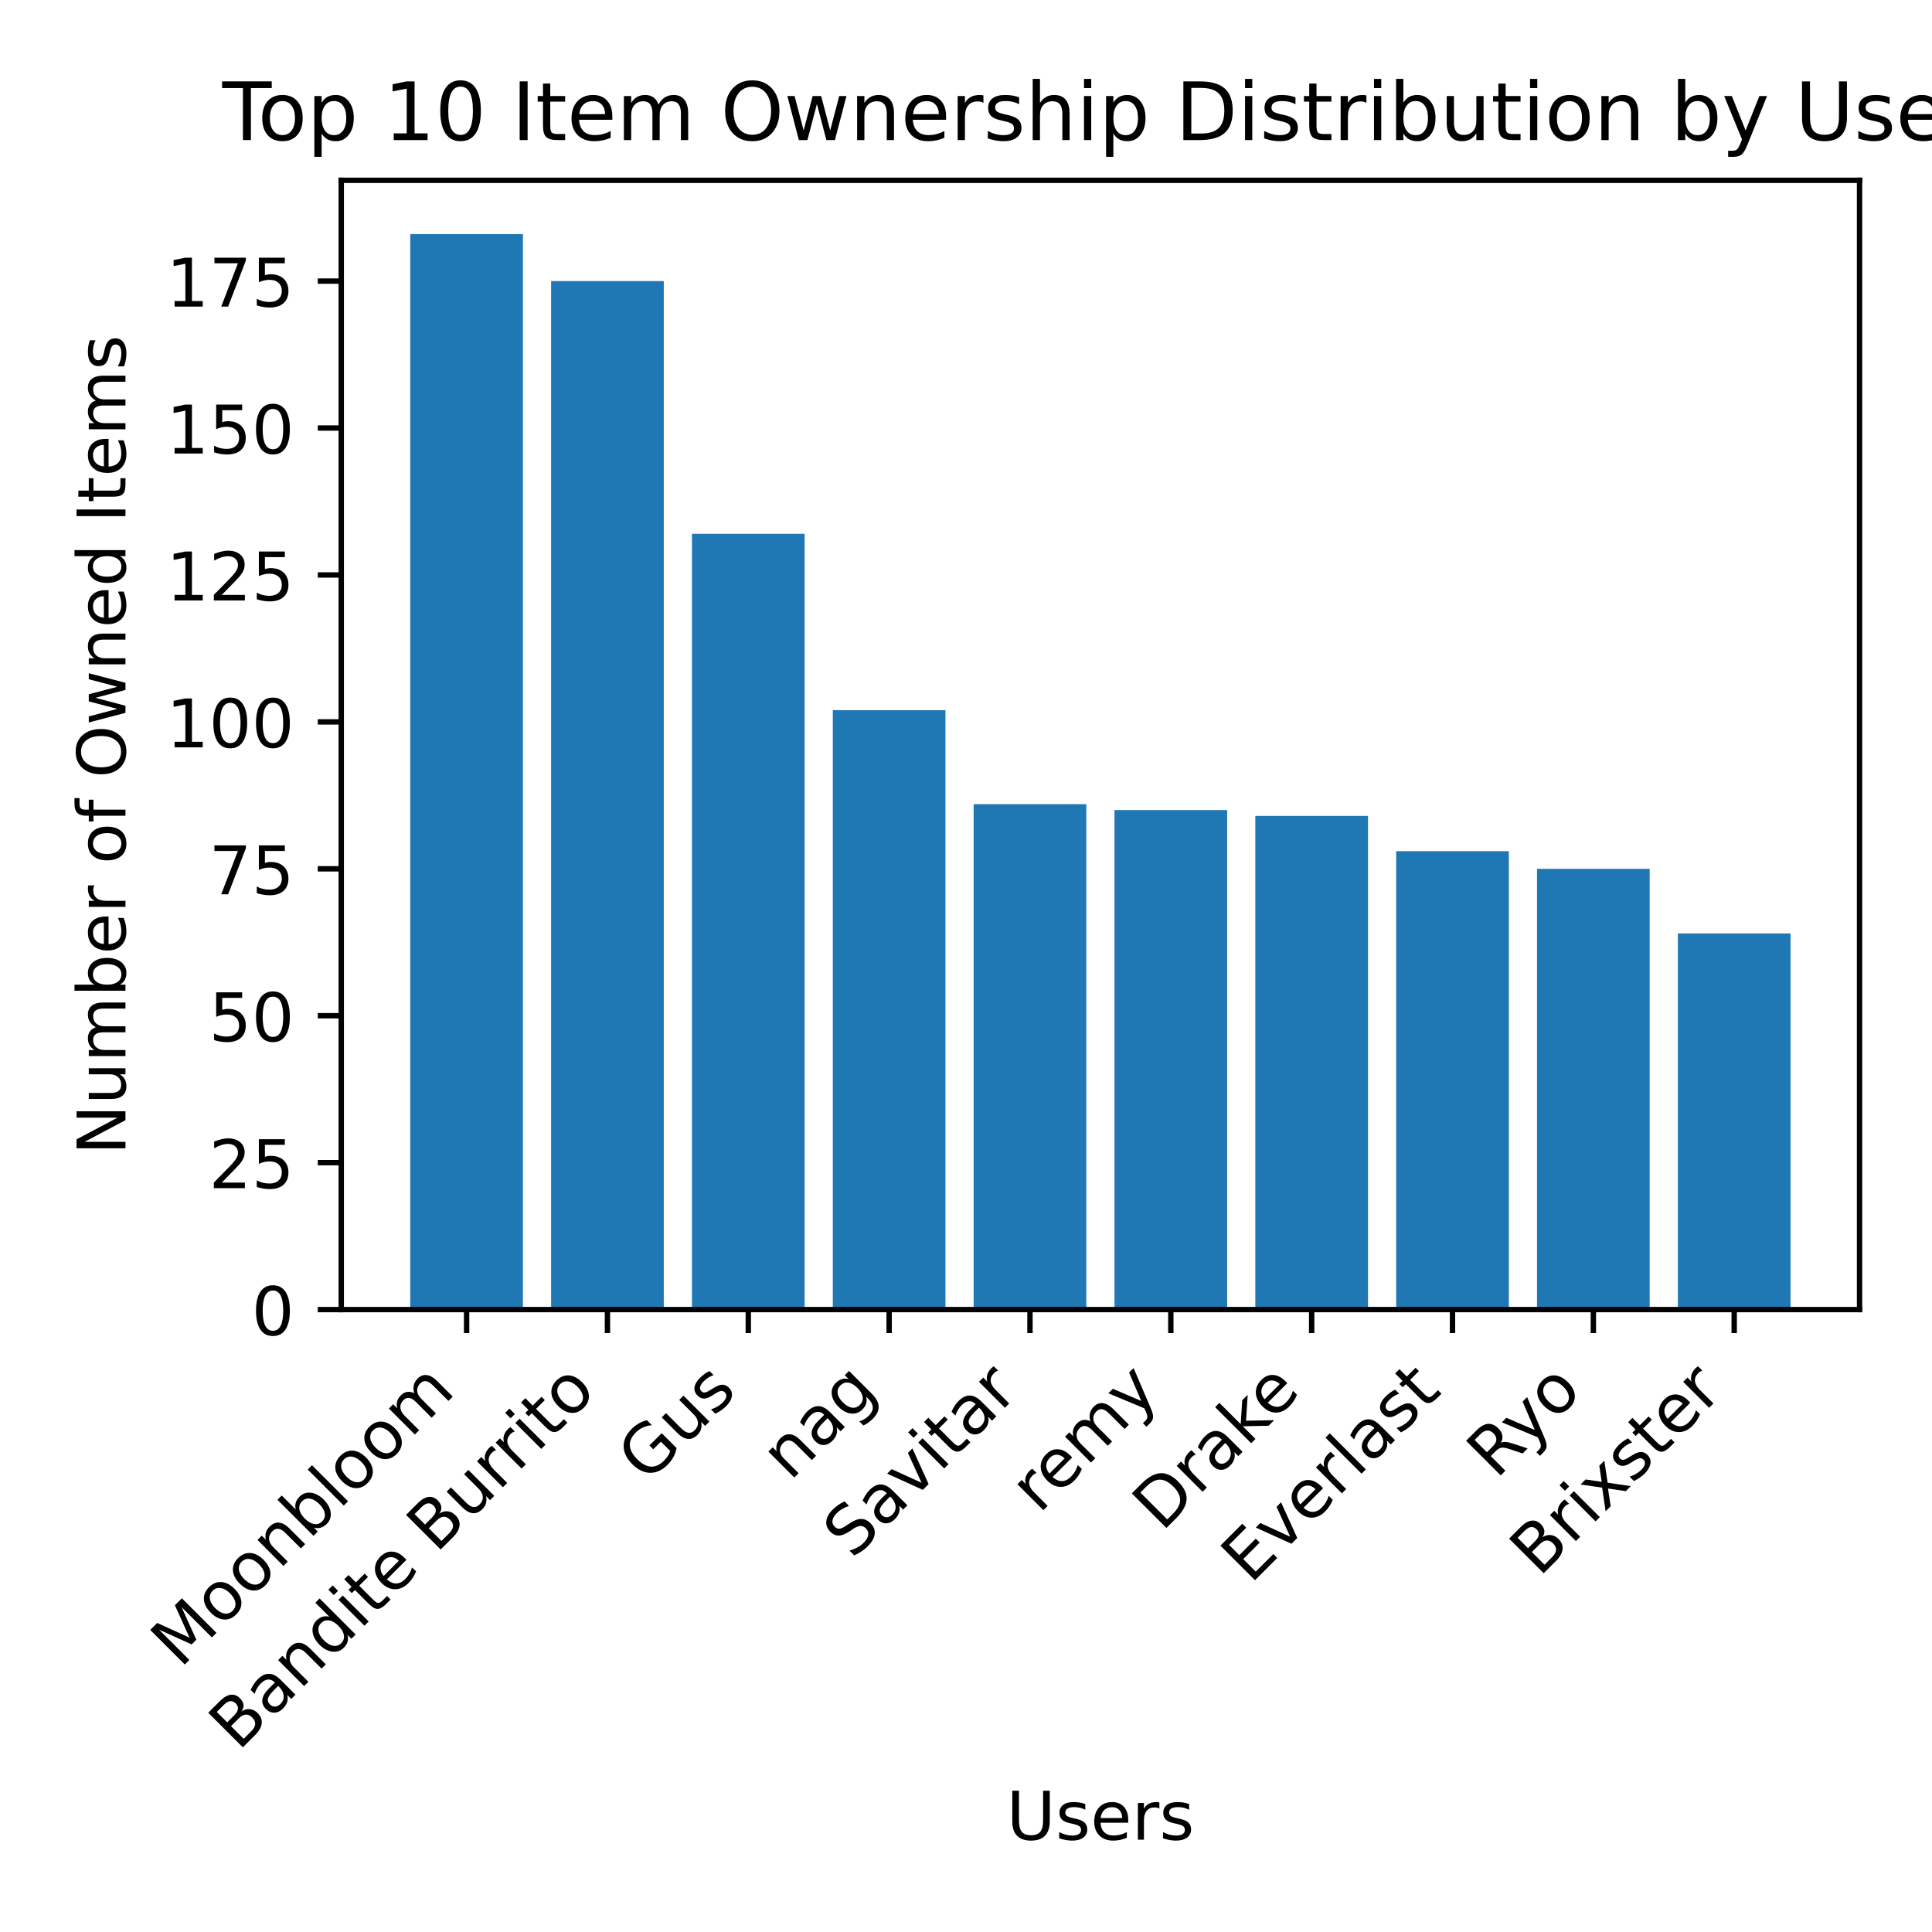
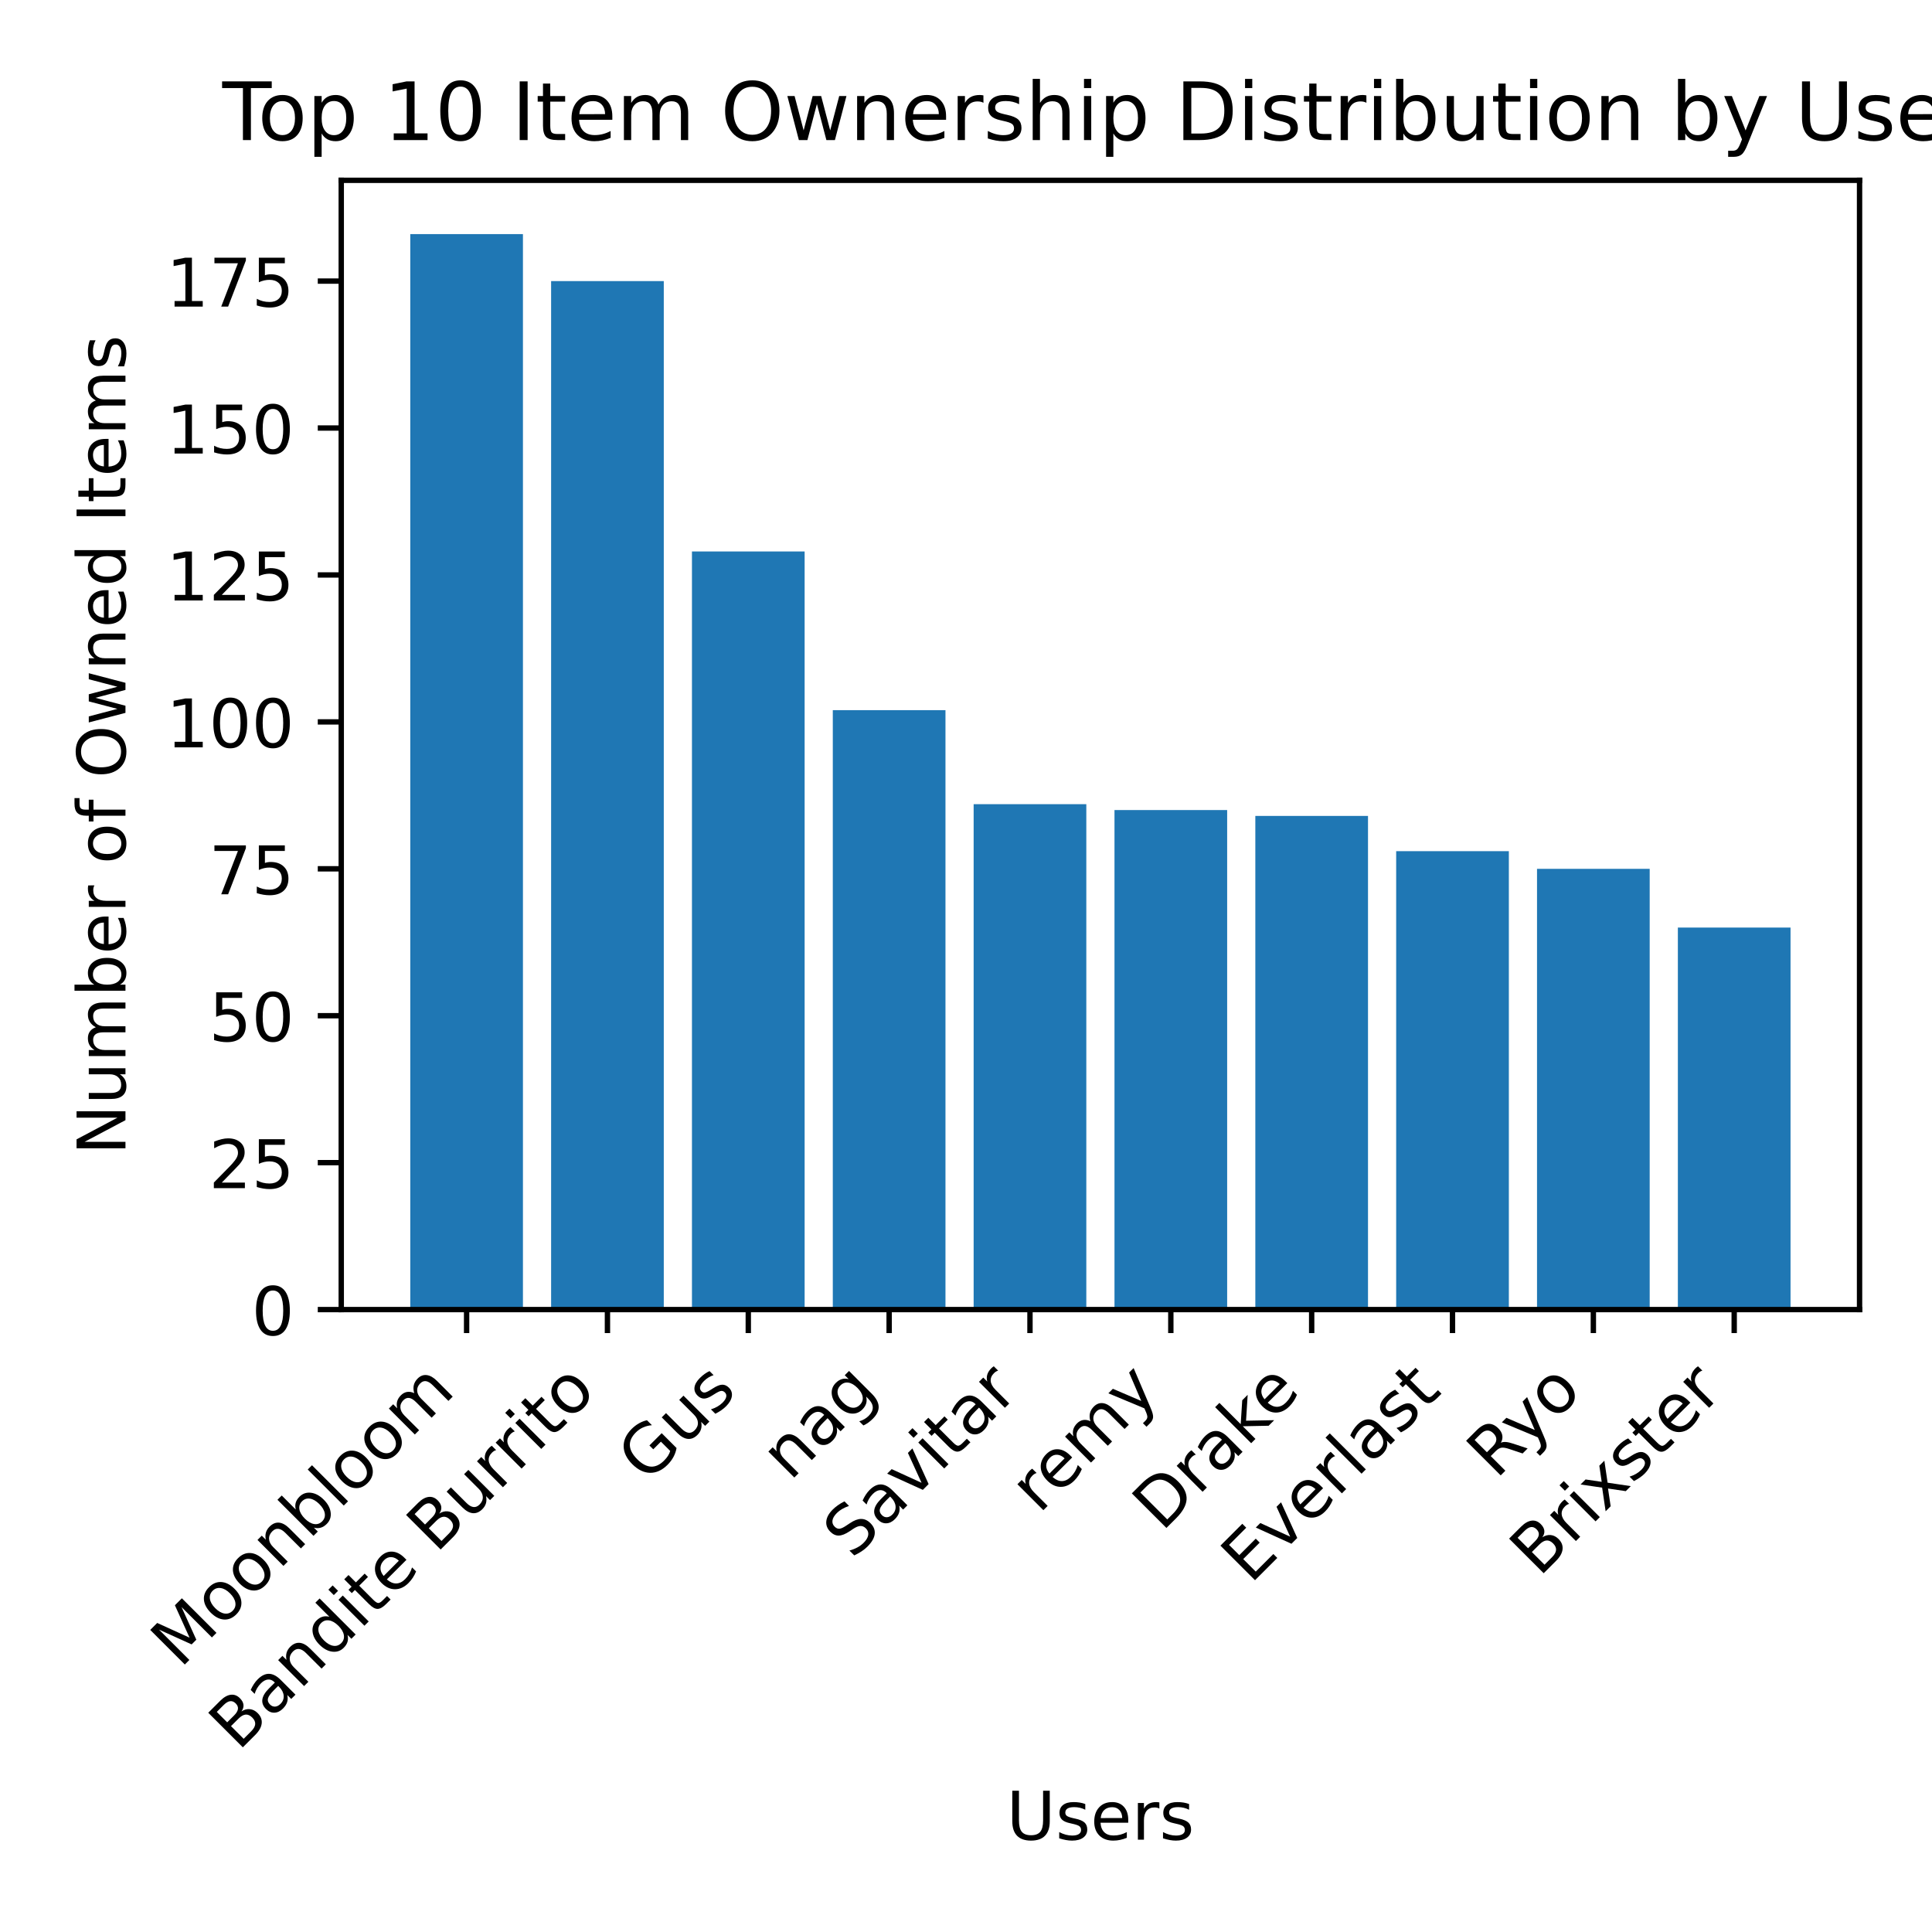
<svg xmlns="http://www.w3.org/2000/svg" xmlns:xlink="http://www.w3.org/1999/xlink" width="288pt" height="288pt" viewBox="0 0 288 288" version="1.1">
  <defs>
    <style type="text/css">*{stroke-linejoin: round; stroke-linecap: butt}</style>
  </defs>
  <g id="figure_1">
    <g id="patch_1">
      <path d="M 0 288  L 288 288  L 288 0  L 0 0  z " style="fill: #ffffff" />
    </g>
    <g id="axes_1">
      <g id="patch_2">
        <path d="M 50.87 195.217  L 277.2 195.217  L 277.2 26.88  L 50.87 26.88  z " style="fill: #ffffff" />
      </g>
      <g id="patch_3">
-         <path d="M 61.158 195.217  L 77.954 195.217  L 77.954 34.896  L 61.158 34.896  z " clip-path="url(#p1ac9e62dc0)" style="fill: #1f77b4" />
+         <path d="M 61.158 195.217  L 77.954 195.217  L 77.954 34.896  L 61.158 34.896  z " clip-path="url(#p9c73bf8f73)" style="fill: #1f77b4" />
      </g>
      <g id="patch_4">
-         <path d="M 82.153 195.217  L 98.949 195.217  L 98.949 41.905  L 82.153 41.905  z " clip-path="url(#p1ac9e62dc0)" style="fill: #1f77b4" />
+         <path d="M 82.153 195.217  L 98.949 195.217  L 98.949 41.905  L 82.153 41.905  z " clip-path="url(#p9c73bf8f73)" style="fill: #1f77b4" />
      </g>
      <g id="patch_5">
-         <path d="M 103.148 195.217  L 119.945 195.217  L 119.945 79.576  L 103.148 79.576  z " clip-path="url(#p1ac9e62dc0)" style="fill: #1f77b4" />
+         <path d="M 103.148 195.217  L 119.945 195.217  L 119.945 82.204  L 103.148 82.204  z " clip-path="url(#p9c73bf8f73)" style="fill: #1f77b4" />
      </g>
      <g id="patch_6">
-         <path d="M 124.144 195.217  L 140.94 195.217  L 140.94 105.858  L 124.144 105.858  z " clip-path="url(#p1ac9e62dc0)" style="fill: #1f77b4" />
+         <path d="M 124.144 195.217  L 140.94 195.217  L 140.94 105.858  L 124.144 105.858  z " clip-path="url(#p9c73bf8f73)" style="fill: #1f77b4" />
      </g>
      <g id="patch_7">
-         <path d="M 145.139 195.217  L 161.935 195.217  L 161.935 119.875  L 145.139 119.875  z " clip-path="url(#p1ac9e62dc0)" style="fill: #1f77b4" />
+         <path d="M 145.139 195.217  L 161.935 195.217  L 161.935 119.875  L 145.139 119.875  z " clip-path="url(#p9c73bf8f73)" style="fill: #1f77b4" />
      </g>
      <g id="patch_8">
-         <path d="M 166.135 195.217  L 182.931 195.217  L 182.931 120.751  L 166.135 120.751  z " clip-path="url(#p1ac9e62dc0)" style="fill: #1f77b4" />
+         <path d="M 166.135 195.217  L 182.931 195.217  L 182.931 120.751  L 166.135 120.751  z " clip-path="url(#p9c73bf8f73)" style="fill: #1f77b4" />
      </g>
      <g id="patch_9">
-         <path d="M 187.13 195.217  L 203.926 195.217  L 203.926 121.627  L 187.13 121.627  z " clip-path="url(#p1ac9e62dc0)" style="fill: #1f77b4" />
+         <path d="M 187.13 195.217  L 203.926 195.217  L 203.926 121.627  L 187.13 121.627  z " clip-path="url(#p9c73bf8f73)" style="fill: #1f77b4" />
      </g>
      <g id="patch_10">
-         <path d="M 208.125 195.217  L 224.922 195.217  L 224.922 126.883  L 208.125 126.883  z " clip-path="url(#p1ac9e62dc0)" style="fill: #1f77b4" />
+         <path d="M 208.125 195.217  L 224.922 195.217  L 224.922 126.883  L 208.125 126.883  z " clip-path="url(#p9c73bf8f73)" style="fill: #1f77b4" />
      </g>
      <g id="patch_11">
-         <path d="M 229.121 195.217  L 245.917 195.217  L 245.917 129.512  L 229.121 129.512  z " clip-path="url(#p1ac9e62dc0)" style="fill: #1f77b4" />
+         <path d="M 229.121 195.217  L 245.917 195.217  L 245.917 129.512  L 229.121 129.512  z " clip-path="url(#p9c73bf8f73)" style="fill: #1f77b4" />
      </g>
      <g id="patch_12">
-         <path d="M 250.116 195.217  L 266.912 195.217  L 266.912 139.148  L 250.116 139.148  z " clip-path="url(#p1ac9e62dc0)" style="fill: #1f77b4" />
+         <path d="M 250.116 195.217  L 266.912 195.217  L 266.912 138.272  L 250.116 138.272  z " clip-path="url(#p9c73bf8f73)" style="fill: #1f77b4" />
      </g>
      <g id="matplotlib.axis_1">
        <g id="xtick_1">
          <g id="line2d_1">
            <defs>
-               <path id="mde5d145811" d="M 0 0  L 0 3.5  " style="stroke: #000000; stroke-width: 0.8" />
+               <path id="m2864cf1d73" d="M 0 0  L 0 3.5  " style="stroke: #000000; stroke-width: 0.8" />
            </defs>
            <g>
-               <use xlink:href="#mde5d145811" x="69.556" y="195.217" style="stroke: #000000; stroke-width: 0.8" />
+               <use xlink:href="#m2864cf1d73" x="69.556" y="195.217" style="stroke: #000000; stroke-width: 0.8" />
            </g>
          </g>
          <g id="text_1">
            <g transform="translate(26.85546 248.8196) rotate(-45) scale(0.1 -0.1)">
              <defs>
                <path id="DejaVuSans-4d" d="M 628 4666  L 1569 4666  L 2759 1491  L 3956 4666  L 4897 4666  L 4897 0  L 4281 0  L 4281 4097  L 3078 897  L 2444 897  L 1241 4097  L 1241 0  L 628 0  L 628 4666  z " transform="scale(0.015625)" />
                <path id="DejaVuSans-6f" d="M 1959 3097  Q 1497 3097 1228 2736  Q 959 2375 959 1747  Q 959 1119 1226 758  Q 1494 397 1959 397  Q 2419 397 2687 759  Q 2956 1122 2956 1747  Q 2956 2369 2687 2733  Q 2419 3097 1959 3097  z M 1959 3584  Q 2709 3584 3137 3096  Q 3566 2609 3566 1747  Q 3566 888 3137 398  Q 2709 -91 1959 -91  Q 1206 -91 779 398  Q 353 888 353 1747  Q 353 2609 779 3096  Q 1206 3584 1959 3584  z " transform="scale(0.015625)" />
                <path id="DejaVuSans-6e" d="M 3513 2113  L 3513 0  L 2938 0  L 2938 2094  Q 2938 2591 2744 2837  Q 2550 3084 2163 3084  Q 1697 3084 1428 2787  Q 1159 2491 1159 1978  L 1159 0  L 581 0  L 581 3500  L 1159 3500  L 1159 2956  Q 1366 3272 1645 3428  Q 1925 3584 2291 3584  Q 2894 3584 3203 3211  Q 3513 2838 3513 2113  z " transform="scale(0.015625)" />
                <path id="DejaVuSans-62" d="M 3116 1747  Q 3116 2381 2855 2742  Q 2594 3103 2138 3103  Q 1681 3103 1420 2742  Q 1159 2381 1159 1747  Q 1159 1113 1420 752  Q 1681 391 2138 391  Q 2594 391 2855 752  Q 3116 1113 3116 1747  z M 1159 2969  Q 1341 3281 1617 3432  Q 1894 3584 2278 3584  Q 2916 3584 3314 3078  Q 3713 2572 3713 1747  Q 3713 922 3314 415  Q 2916 -91 2278 -91  Q 1894 -91 1617 61  Q 1341 213 1159 525  L 1159 0  L 581 0  L 581 4863  L 1159 4863  L 1159 2969  z " transform="scale(0.015625)" />
                <path id="DejaVuSans-6c" d="M 603 4863  L 1178 4863  L 1178 0  L 603 0  L 603 4863  z " transform="scale(0.015625)" />
                <path id="DejaVuSans-6d" d="M 3328 2828  Q 3544 3216 3844 3400  Q 4144 3584 4550 3584  Q 5097 3584 5394 3201  Q 5691 2819 5691 2113  L 5691 0  L 5113 0  L 5113 2094  Q 5113 2597 4934 2840  Q 4756 3084 4391 3084  Q 3944 3084 3684 2787  Q 3425 2491 3425 1978  L 3425 0  L 2847 0  L 2847 2094  Q 2847 2600 2669 2842  Q 2491 3084 2119 3084  Q 1678 3084 1418 2786  Q 1159 2488 1159 1978  L 1159 0  L 581 0  L 581 3500  L 1159 3500  L 1159 2956  Q 1356 3278 1631 3431  Q 1906 3584 2284 3584  Q 2666 3584 2933 3390  Q 3200 3197 3328 2828  z " transform="scale(0.015625)" />
              </defs>
              <use xlink:href="#DejaVuSans-4d" />
              <use xlink:href="#DejaVuSans-6f" x="86.279" />
              <use xlink:href="#DejaVuSans-6f" x="147.461" />
              <use xlink:href="#DejaVuSans-6e" x="208.643" />
              <use xlink:href="#DejaVuSans-62" x="272.021" />
              <use xlink:href="#DejaVuSans-6c" x="335.498" />
              <use xlink:href="#DejaVuSans-6f" x="363.281" />
              <use xlink:href="#DejaVuSans-6f" x="424.463" />
              <use xlink:href="#DejaVuSans-6d" x="485.645" />
            </g>
          </g>
        </g>
        <g id="xtick_2">
          <g id="line2d_2">
            <g>
-               <use xlink:href="#mde5d145811" x="90.551" y="195.217" style="stroke: #000000; stroke-width: 0.8" />
+               <use xlink:href="#m2864cf1d73" x="90.551" y="195.217" style="stroke: #000000; stroke-width: 0.8" />
            </g>
          </g>
          <g id="text_2">
            <g transform="translate(35.50518 261.1653) rotate(-45) scale(0.1 -0.1)">
              <defs>
                <path id="DejaVuSans-42" d="M 1259 2228  L 1259 519  L 2272 519  Q 2781 519 3026 730  Q 3272 941 3272 1375  Q 3272 1813 3026 2020  Q 2781 2228 2272 2228  L 1259 2228  z M 1259 4147  L 1259 2741  L 2194 2741  Q 2656 2741 2882 2914  Q 3109 3088 3109 3444  Q 3109 3797 2882 3972  Q 2656 4147 2194 4147  L 1259 4147  z M 628 4666  L 2241 4666  Q 2963 4666 3353 4366  Q 3744 4066 3744 3513  Q 3744 3084 3544 2831  Q 3344 2578 2956 2516  Q 3422 2416 3680 2098  Q 3938 1781 3938 1306  Q 3938 681 3513 340  Q 3088 0 2303 0  L 628 0  L 628 4666  z " transform="scale(0.015625)" />
                <path id="DejaVuSans-61" d="M 2194 1759  Q 1497 1759 1228 1600  Q 959 1441 959 1056  Q 959 750 1161 570  Q 1363 391 1709 391  Q 2188 391 2477 730  Q 2766 1069 2766 1631  L 2766 1759  L 2194 1759  z M 3341 1997  L 3341 0  L 2766 0  L 2766 531  Q 2569 213 2275 61  Q 1981 -91 1556 -91  Q 1019 -91 701 211  Q 384 513 384 1019  Q 384 1609 779 1909  Q 1175 2209 1959 2209  L 2766 2209  L 2766 2266  Q 2766 2663 2505 2880  Q 2244 3097 1772 3097  Q 1472 3097 1187 3025  Q 903 2953 641 2809  L 641 3341  Q 956 3463 1253 3523  Q 1550 3584 1831 3584  Q 2591 3584 2966 3190  Q 3341 2797 3341 1997  z " transform="scale(0.015625)" />
                <path id="DejaVuSans-64" d="M 2906 2969  L 2906 4863  L 3481 4863  L 3481 0  L 2906 0  L 2906 525  Q 2725 213 2448 61  Q 2172 -91 1784 -91  Q 1150 -91 751 415  Q 353 922 353 1747  Q 353 2572 751 3078  Q 1150 3584 1784 3584  Q 2172 3584 2448 3432  Q 2725 3281 2906 2969  z M 947 1747  Q 947 1113 1208 752  Q 1469 391 1925 391  Q 2381 391 2643 752  Q 2906 1113 2906 1747  Q 2906 2381 2643 2742  Q 2381 3103 1925 3103  Q 1469 3103 1208 2742  Q 947 2381 947 1747  z " transform="scale(0.015625)" />
                <path id="DejaVuSans-69" d="M 603 3500  L 1178 3500  L 1178 0  L 603 0  L 603 3500  z M 603 4863  L 1178 4863  L 1178 4134  L 603 4134  L 603 4863  z " transform="scale(0.015625)" />
                <path id="DejaVuSans-74" d="M 1172 4494  L 1172 3500  L 2356 3500  L 2356 3053  L 1172 3053  L 1172 1153  Q 1172 725 1289 603  Q 1406 481 1766 481  L 2356 481  L 2356 0  L 1766 0  Q 1100 0 847 248  Q 594 497 594 1153  L 594 3053  L 172 3053  L 172 3500  L 594 3500  L 594 4494  L 1172 4494  z " transform="scale(0.015625)" />
                <path id="DejaVuSans-65" d="M 3597 1894  L 3597 1613  L 953 1613  Q 991 1019 1311 708  Q 1631 397 2203 397  Q 2534 397 2845 478  Q 3156 559 3463 722  L 3463 178  Q 3153 47 2828 -22  Q 2503 -91 2169 -91  Q 1331 -91 842 396  Q 353 884 353 1716  Q 353 2575 817 3079  Q 1281 3584 2069 3584  Q 2775 3584 3186 3129  Q 3597 2675 3597 1894  z M 3022 2063  Q 3016 2534 2758 2815  Q 2500 3097 2075 3097  Q 1594 3097 1305 2825  Q 1016 2553 972 2059  L 3022 2063  z " transform="scale(0.015625)" />
                <path id="DejaVuSans-20" transform="scale(0.015625)" />
                <path id="DejaVuSans-75" d="M 544 1381  L 544 3500  L 1119 3500  L 1119 1403  Q 1119 906 1312 657  Q 1506 409 1894 409  Q 2359 409 2629 706  Q 2900 1003 2900 1516  L 2900 3500  L 3475 3500  L 3475 0  L 2900 0  L 2900 538  Q 2691 219 2414 64  Q 2138 -91 1772 -91  Q 1169 -91 856 284  Q 544 659 544 1381  z M 1991 3584  L 1991 3584  z " transform="scale(0.015625)" />
                <path id="DejaVuSans-72" d="M 2631 2963  Q 2534 3019 2420 3045  Q 2306 3072 2169 3072  Q 1681 3072 1420 2755  Q 1159 2438 1159 1844  L 1159 0  L 581 0  L 581 3500  L 1159 3500  L 1159 2956  Q 1341 3275 1631 3429  Q 1922 3584 2338 3584  Q 2397 3584 2469 3576  Q 2541 3569 2628 3553  L 2631 2963  z " transform="scale(0.015625)" />
              </defs>
              <use xlink:href="#DejaVuSans-42" />
              <use xlink:href="#DejaVuSans-61" x="68.604" />
              <use xlink:href="#DejaVuSans-6e" x="129.883" />
              <use xlink:href="#DejaVuSans-64" x="193.262" />
              <use xlink:href="#DejaVuSans-69" x="256.738" />
              <use xlink:href="#DejaVuSans-74" x="284.521" />
              <use xlink:href="#DejaVuSans-65" x="323.73" />
              <use xlink:href="#DejaVuSans-20" x="385.254" />
              <use xlink:href="#DejaVuSans-42" x="417.041" />
              <use xlink:href="#DejaVuSans-75" x="485.645" />
              <use xlink:href="#DejaVuSans-72" x="549.023" />
              <use xlink:href="#DejaVuSans-72" x="588.387" />
              <use xlink:href="#DejaVuSans-69" x="629.5" />
              <use xlink:href="#DejaVuSans-74" x="657.283" />
              <use xlink:href="#DejaVuSans-6f" x="696.492" />
            </g>
          </g>
        </g>
        <g id="xtick_3">
          <g id="line2d_3">
            <g>
-               <use xlink:href="#mde5d145811" x="111.547" y="195.217" style="stroke: #000000; stroke-width: 0.8" />
+               <use xlink:href="#m2864cf1d73" x="111.547" y="195.217" style="stroke: #000000; stroke-width: 0.8" />
            </g>
          </g>
          <g id="text_3">
            <g transform="translate(96.43219 221.2336) rotate(-45) scale(0.1 -0.1)">
              <defs>
                <path id="DejaVuSans-47" d="M 3809 666  L 3809 1919  L 2778 1919  L 2778 2438  L 4434 2438  L 4434 434  Q 4069 175 3628 42  Q 3188 -91 2688 -91  Q 1594 -91 976 548  Q 359 1188 359 2328  Q 359 3472 976 4111  Q 1594 4750 2688 4750  Q 3144 4750 3555 4637  Q 3966 4525 4313 4306  L 4313 3634  Q 3963 3931 3569 4081  Q 3175 4231 2741 4231  Q 1884 4231 1454 3753  Q 1025 3275 1025 2328  Q 1025 1384 1454 906  Q 1884 428 2741 428  Q 3075 428 3337 486  Q 3600 544 3809 666  z " transform="scale(0.015625)" />
                <path id="DejaVuSans-73" d="M 2834 3397  L 2834 2853  Q 2591 2978 2328 3040  Q 2066 3103 1784 3103  Q 1356 3103 1142 2972  Q 928 2841 928 2578  Q 928 2378 1081 2264  Q 1234 2150 1697 2047  L 1894 2003  Q 2506 1872 2764 1633  Q 3022 1394 3022 966  Q 3022 478 2636 193  Q 2250 -91 1575 -91  Q 1294 -91 989 -36  Q 684 19 347 128  L 347 722  Q 666 556 975 473  Q 1284 391 1588 391  Q 1994 391 2212 530  Q 2431 669 2431 922  Q 2431 1156 2273 1281  Q 2116 1406 1581 1522  L 1381 1569  Q 847 1681 609 1914  Q 372 2147 372 2553  Q 372 3047 722 3315  Q 1072 3584 1716 3584  Q 2034 3584 2315 3537  Q 2597 3491 2834 3397  z " transform="scale(0.015625)" />
              </defs>
              <use xlink:href="#DejaVuSans-47" />
              <use xlink:href="#DejaVuSans-75" x="77.49" />
              <use xlink:href="#DejaVuSans-73" x="140.869" />
            </g>
          </g>
        </g>
        <g id="xtick_4">
          <g id="line2d_4">
            <g>
-               <use xlink:href="#mde5d145811" x="132.542" y="195.217" style="stroke: #000000; stroke-width: 0.8" />
+               <use xlink:href="#m2864cf1d73" x="132.542" y="195.217" style="stroke: #000000; stroke-width: 0.8" />
            </g>
          </g>
          <g id="text_4">
            <g transform="translate(117.7678 220.8934) rotate(-45) scale(0.1 -0.1)">
              <defs>
                <path id="DejaVuSans-67" d="M 2906 1791  Q 2906 2416 2648 2759  Q 2391 3103 1925 3103  Q 1463 3103 1205 2759  Q 947 2416 947 1791  Q 947 1169 1205 825  Q 1463 481 1925 481  Q 2391 481 2648 825  Q 2906 1169 2906 1791  z M 3481 434  Q 3481 -459 3084 -895  Q 2688 -1331 1869 -1331  Q 1566 -1331 1297 -1286  Q 1028 -1241 775 -1147  L 775 -588  Q 1028 -725 1275 -790  Q 1522 -856 1778 -856  Q 2344 -856 2625 -561  Q 2906 -266 2906 331  L 2906 616  Q 2728 306 2450 153  Q 2172 0 1784 0  Q 1141 0 747 490  Q 353 981 353 1791  Q 353 2603 747 3093  Q 1141 3584 1784 3584  Q 2172 3584 2450 3431  Q 2728 3278 2906 2969  L 2906 3500  L 3481 3500  L 3481 434  z " transform="scale(0.015625)" />
              </defs>
              <use xlink:href="#DejaVuSans-6e" />
              <use xlink:href="#DejaVuSans-61" x="63.379" />
              <use xlink:href="#DejaVuSans-67" x="124.658" />
            </g>
          </g>
        </g>
        <g id="xtick_5">
          <g id="line2d_5">
            <g>
-               <use xlink:href="#mde5d145811" x="153.537" y="195.217" style="stroke: #000000; stroke-width: 0.8" />
+               <use xlink:href="#m2864cf1d73" x="153.537" y="195.217" style="stroke: #000000; stroke-width: 0.8" />
            </g>
          </g>
          <g id="text_5">
            <g transform="translate(127.0827 232.5739) rotate(-45) scale(0.1 -0.1)">
              <defs>
                <path id="DejaVuSans-53" d="M 3425 4513  L 3425 3897  Q 3066 4069 2747 4153  Q 2428 4238 2131 4238  Q 1616 4238 1336 4038  Q 1056 3838 1056 3469  Q 1056 3159 1242 3001  Q 1428 2844 1947 2747  L 2328 2669  Q 3034 2534 3370 2195  Q 3706 1856 3706 1288  Q 3706 609 3251 259  Q 2797 -91 1919 -91  Q 1588 -91 1214 -16  Q 841 59 441 206  L 441 856  Q 825 641 1194 531  Q 1563 422 1919 422  Q 2459 422 2753 634  Q 3047 847 3047 1241  Q 3047 1584 2836 1778  Q 2625 1972 2144 2069  L 1759 2144  Q 1053 2284 737 2584  Q 422 2884 422 3419  Q 422 4038 858 4394  Q 1294 4750 2059 4750  Q 2388 4750 2728 4690  Q 3069 4631 3425 4513  z " transform="scale(0.015625)" />
                <path id="DejaVuSans-76" d="M 191 3500  L 800 3500  L 1894 563  L 2988 3500  L 3597 3500  L 2284 0  L 1503 0  L 191 3500  z " transform="scale(0.015625)" />
              </defs>
              <use xlink:href="#DejaVuSans-53" />
              <use xlink:href="#DejaVuSans-61" x="63.477" />
              <use xlink:href="#DejaVuSans-76" x="124.756" />
              <use xlink:href="#DejaVuSans-69" x="183.936" />
              <use xlink:href="#DejaVuSans-74" x="211.719" />
              <use xlink:href="#DejaVuSans-61" x="250.928" />
              <use xlink:href="#DejaVuSans-72" x="312.207" />
            </g>
          </g>
        </g>
        <g id="xtick_6">
          <g id="line2d_6">
            <g>
-               <use xlink:href="#mde5d145811" x="174.533" y="195.217" style="stroke: #000000; stroke-width: 0.8" />
+               <use xlink:href="#m2864cf1d73" x="174.533" y="195.217" style="stroke: #000000; stroke-width: 0.8" />
            </g>
          </g>
          <g id="text_6">
            <g transform="translate(154.8906 225.7613) rotate(-45) scale(0.1 -0.1)">
              <defs>
                <path id="DejaVuSans-79" d="M 2059 -325  Q 1816 -950 1584 -1140  Q 1353 -1331 966 -1331  L 506 -1331  L 506 -850  L 844 -850  Q 1081 -850 1212 -737  Q 1344 -625 1503 -206  L 1606 56  L 191 3500  L 800 3500  L 1894 763  L 2988 3500  L 3597 3500  L 2059 -325  z " transform="scale(0.015625)" />
              </defs>
              <use xlink:href="#DejaVuSans-72" />
              <use xlink:href="#DejaVuSans-65" x="38.863" />
              <use xlink:href="#DejaVuSans-6d" x="100.387" />
              <use xlink:href="#DejaVuSans-79" x="197.799" />
            </g>
          </g>
        </g>
        <g id="xtick_7">
          <g id="line2d_7">
            <g>
-               <use xlink:href="#mde5d145811" x="195.528" y="195.217" style="stroke: #000000; stroke-width: 0.8" />
+               <use xlink:href="#m2864cf1d73" x="195.528" y="195.217" style="stroke: #000000; stroke-width: 0.8" />
            </g>
          </g>
          <g id="text_7">
            <g transform="translate(173.1835 228.4638) rotate(-45) scale(0.1 -0.1)">
              <defs>
                <path id="DejaVuSans-44" d="M 1259 4147  L 1259 519  L 2022 519  Q 2988 519 3436 956  Q 3884 1394 3884 2338  Q 3884 3275 3436 3711  Q 2988 4147 2022 4147  L 1259 4147  z M 628 4666  L 1925 4666  Q 3281 4666 3915 4102  Q 4550 3538 4550 2338  Q 4550 1131 3912 565  Q 3275 0 1925 0  L 628 0  L 628 4666  z " transform="scale(0.015625)" />
                <path id="DejaVuSans-6b" d="M 581 4863  L 1159 4863  L 1159 1991  L 2875 3500  L 3609 3500  L 1753 1863  L 3688 0  L 2938 0  L 1159 1709  L 1159 0  L 581 0  L 581 4863  z " transform="scale(0.015625)" />
              </defs>
              <use xlink:href="#DejaVuSans-44" />
              <use xlink:href="#DejaVuSans-72" x="77.002" />
              <use xlink:href="#DejaVuSans-61" x="118.115" />
              <use xlink:href="#DejaVuSans-6b" x="179.395" />
              <use xlink:href="#DejaVuSans-65" x="233.68" />
            </g>
          </g>
        </g>
        <g id="xtick_8">
          <g id="line2d_8">
            <g>
-               <use xlink:href="#mde5d145811" x="216.523" y="195.217" style="stroke: #000000; stroke-width: 0.8" />
+               <use xlink:href="#m2864cf1d73" x="216.523" y="195.217" style="stroke: #000000; stroke-width: 0.8" />
            </g>
          </g>
          <g id="text_8">
            <g transform="translate(186.3885 236.2541) rotate(-45) scale(0.1 -0.1)">
              <defs>
                <path id="DejaVuSans-45" d="M 628 4666  L 3578 4666  L 3578 4134  L 1259 4134  L 1259 2753  L 3481 2753  L 3481 2222  L 1259 2222  L 1259 531  L 3634 531  L 3634 0  L 628 0  L 628 4666  z " transform="scale(0.015625)" />
              </defs>
              <use xlink:href="#DejaVuSans-45" />
              <use xlink:href="#DejaVuSans-76" x="63.184" />
              <use xlink:href="#DejaVuSans-65" x="122.363" />
              <use xlink:href="#DejaVuSans-72" x="183.887" />
              <use xlink:href="#DejaVuSans-6c" x="225" />
              <use xlink:href="#DejaVuSans-61" x="252.783" />
              <use xlink:href="#DejaVuSans-73" x="314.062" />
              <use xlink:href="#DejaVuSans-74" x="366.162" />
            </g>
          </g>
        </g>
        <g id="xtick_9">
          <g id="line2d_9">
            <g>
-               <use xlink:href="#mde5d145811" x="237.519" y="195.217" style="stroke: #000000; stroke-width: 0.8" />
+               <use xlink:href="#m2864cf1d73" x="237.519" y="195.217" style="stroke: #000000; stroke-width: 0.8" />
            </g>
          </g>
          <g id="text_9">
            <g transform="translate(223.012 220.626) rotate(-45) scale(0.1 -0.1)">
              <defs>
                <path id="DejaVuSans-52" d="M 2841 2188  Q 3044 2119 3236 1894  Q 3428 1669 3622 1275  L 4263 0  L 3584 0  L 2988 1197  Q 2756 1666 2539 1819  Q 2322 1972 1947 1972  L 1259 1972  L 1259 0  L 628 0  L 628 4666  L 2053 4666  Q 2853 4666 3247 4331  Q 3641 3997 3641 3322  Q 3641 2881 3436 2590  Q 3231 2300 2841 2188  z M 1259 4147  L 1259 2491  L 2053 2491  Q 2509 2491 2742 2702  Q 2975 2913 2975 3322  Q 2975 3731 2742 3939  Q 2509 4147 2053 4147  L 1259 4147  z " transform="scale(0.015625)" />
              </defs>
              <use xlink:href="#DejaVuSans-52" />
              <use xlink:href="#DejaVuSans-79" x="63.982" />
              <use xlink:href="#DejaVuSans-6f" x="123.162" />
            </g>
          </g>
        </g>
        <g id="xtick_10">
          <g id="line2d_10">
            <g>
-               <use xlink:href="#mde5d145811" x="258.514" y="195.217" style="stroke: #000000; stroke-width: 0.8" />
+               <use xlink:href="#m2864cf1d73" x="258.514" y="195.217" style="stroke: #000000; stroke-width: 0.8" />
            </g>
          </g>
          <g id="text_10">
            <g transform="translate(229.4222 235.2112) rotate(-45) scale(0.1 -0.1)">
              <defs>
                <path id="DejaVuSans-78" d="M 3513 3500  L 2247 1797  L 3578 0  L 2900 0  L 1881 1375  L 863 0  L 184 0  L 1544 1831  L 300 3500  L 978 3500  L 1906 2253  L 2834 3500  L 3513 3500  z " transform="scale(0.015625)" />
              </defs>
              <use xlink:href="#DejaVuSans-42" />
              <use xlink:href="#DejaVuSans-72" x="68.604" />
              <use xlink:href="#DejaVuSans-69" x="109.717" />
              <use xlink:href="#DejaVuSans-78" x="137.5" />
              <use xlink:href="#DejaVuSans-73" x="196.68" />
              <use xlink:href="#DejaVuSans-74" x="248.779" />
              <use xlink:href="#DejaVuSans-65" x="287.988" />
              <use xlink:href="#DejaVuSans-72" x="349.512" />
            </g>
          </g>
        </g>
        <g id="text_11">
          <g transform="translate(150.0342 274.2343) scale(0.1 -0.1)">
            <defs>
              <path id="DejaVuSans-55" d="M 556 4666  L 1191 4666  L 1191 1831  Q 1191 1081 1462 751  Q 1734 422 2344 422  Q 2950 422 3222 751  Q 3494 1081 3494 1831  L 3494 4666  L 4128 4666  L 4128 1753  Q 4128 841 3676 375  Q 3225 -91 2344 -91  Q 1459 -91 1007 375  Q 556 841 556 1753  L 556 4666  z " transform="scale(0.015625)" />
            </defs>
            <use xlink:href="#DejaVuSans-55" />
            <use xlink:href="#DejaVuSans-73" x="73.193" />
            <use xlink:href="#DejaVuSans-65" x="125.293" />
            <use xlink:href="#DejaVuSans-72" x="186.816" />
            <use xlink:href="#DejaVuSans-73" x="227.93" />
          </g>
        </g>
      </g>
      <g id="matplotlib.axis_2">
        <g id="ytick_1">
          <g id="line2d_11">
            <defs>
-               <path id="md94209ffc1" d="M 0 0  L -3.5 0  " style="stroke: #000000; stroke-width: 0.8" />
+               <path id="m34576c6239" d="M 0 0  L -3.5 0  " style="stroke: #000000; stroke-width: 0.8" />
            </defs>
            <g>
-               <use xlink:href="#md94209ffc1" x="50.87" y="195.217" style="stroke: #000000; stroke-width: 0.8" />
+               <use xlink:href="#m34576c6239" x="50.87" y="195.217" style="stroke: #000000; stroke-width: 0.8" />
            </g>
          </g>
          <g id="text_12">
            <g transform="translate(37.5075 199.0161) scale(0.1 -0.1)">
              <defs>
                <path id="DejaVuSans-30" d="M 2034 4250  Q 1547 4250 1301 3770  Q 1056 3291 1056 2328  Q 1056 1369 1301 889  Q 1547 409 2034 409  Q 2525 409 2770 889  Q 3016 1369 3016 2328  Q 3016 3291 2770 3770  Q 2525 4250 2034 4250  z M 2034 4750  Q 2819 4750 3233 4129  Q 3647 3509 3647 2328  Q 3647 1150 3233 529  Q 2819 -91 2034 -91  Q 1250 -91 836 529  Q 422 1150 422 2328  Q 422 3509 836 4129  Q 1250 4750 2034 4750  z " transform="scale(0.015625)" />
              </defs>
              <use xlink:href="#DejaVuSans-30" />
            </g>
          </g>
        </g>
        <g id="ytick_2">
          <g id="line2d_12">
            <g>
-               <use xlink:href="#md94209ffc1" x="50.87" y="173.315" style="stroke: #000000; stroke-width: 0.8" />
+               <use xlink:href="#m34576c6239" x="50.87" y="173.315" style="stroke: #000000; stroke-width: 0.8" />
            </g>
          </g>
          <g id="text_13">
            <g transform="translate(31.145 177.1144) scale(0.1 -0.1)">
              <defs>
                <path id="DejaVuSans-32" d="M 1228 531  L 3431 531  L 3431 0  L 469 0  L 469 531  Q 828 903 1448 1529  Q 2069 2156 2228 2338  Q 2531 2678 2651 2914  Q 2772 3150 2772 3378  Q 2772 3750 2511 3984  Q 2250 4219 1831 4219  Q 1534 4219 1204 4116  Q 875 4013 500 3803  L 500 4441  Q 881 4594 1212 4672  Q 1544 4750 1819 4750  Q 2544 4750 2975 4387  Q 3406 4025 3406 3419  Q 3406 3131 3298 2873  Q 3191 2616 2906 2266  Q 2828 2175 2409 1742  Q 1991 1309 1228 531  z " transform="scale(0.015625)" />
                <path id="DejaVuSans-35" d="M 691 4666  L 3169 4666  L 3169 4134  L 1269 4134  L 1269 2991  Q 1406 3038 1543 3061  Q 1681 3084 1819 3084  Q 2600 3084 3056 2656  Q 3513 2228 3513 1497  Q 3513 744 3044 326  Q 2575 -91 1722 -91  Q 1428 -91 1123 -41  Q 819 9 494 109  L 494 744  Q 775 591 1075 516  Q 1375 441 1709 441  Q 2250 441 2565 725  Q 2881 1009 2881 1497  Q 2881 1984 2565 2268  Q 2250 2553 1709 2553  Q 1456 2553 1204 2497  Q 953 2441 691 2322  L 691 4666  z " transform="scale(0.015625)" />
              </defs>
              <use xlink:href="#DejaVuSans-32" />
              <use xlink:href="#DejaVuSans-35" x="63.623" />
            </g>
          </g>
        </g>
        <g id="ytick_3">
          <g id="line2d_13">
            <g>
-               <use xlink:href="#md94209ffc1" x="50.87" y="151.413" style="stroke: #000000; stroke-width: 0.8" />
+               <use xlink:href="#m34576c6239" x="50.87" y="151.413" style="stroke: #000000; stroke-width: 0.8" />
            </g>
          </g>
          <g id="text_14">
            <g transform="translate(31.145 155.2126) scale(0.1 -0.1)">
              <use xlink:href="#DejaVuSans-35" />
              <use xlink:href="#DejaVuSans-30" x="63.623" />
            </g>
          </g>
        </g>
        <g id="ytick_4">
          <g id="line2d_14">
            <g>
-               <use xlink:href="#md94209ffc1" x="50.87" y="129.512" style="stroke: #000000; stroke-width: 0.8" />
+               <use xlink:href="#m34576c6239" x="50.87" y="129.512" style="stroke: #000000; stroke-width: 0.8" />
            </g>
          </g>
          <g id="text_15">
            <g transform="translate(31.145 133.3108) scale(0.1 -0.1)">
              <defs>
                <path id="DejaVuSans-37" d="M 525 4666  L 3525 4666  L 3525 4397  L 1831 0  L 1172 0  L 2766 4134  L 525 4134  L 525 4666  z " transform="scale(0.015625)" />
              </defs>
              <use xlink:href="#DejaVuSans-37" />
              <use xlink:href="#DejaVuSans-35" x="63.623" />
            </g>
          </g>
        </g>
        <g id="ytick_5">
          <g id="line2d_15">
            <g>
-               <use xlink:href="#md94209ffc1" x="50.87" y="107.61" style="stroke: #000000; stroke-width: 0.8" />
+               <use xlink:href="#m34576c6239" x="50.87" y="107.61" style="stroke: #000000; stroke-width: 0.8" />
            </g>
          </g>
          <g id="text_16">
            <g transform="translate(24.7825 111.4091) scale(0.1 -0.1)">
              <defs>
                <path id="DejaVuSans-31" d="M 794 531  L 1825 531  L 1825 4091  L 703 3866  L 703 4441  L 1819 4666  L 2450 4666  L 2450 531  L 3481 531  L 3481 0  L 794 0  L 794 531  z " transform="scale(0.015625)" />
              </defs>
              <use xlink:href="#DejaVuSans-31" />
              <use xlink:href="#DejaVuSans-30" x="63.623" />
              <use xlink:href="#DejaVuSans-30" x="127.246" />
            </g>
          </g>
        </g>
        <g id="ytick_6">
          <g id="line2d_16">
            <g>
-               <use xlink:href="#md94209ffc1" x="50.87" y="85.708" style="stroke: #000000; stroke-width: 0.8" />
+               <use xlink:href="#m34576c6239" x="50.87" y="85.708" style="stroke: #000000; stroke-width: 0.8" />
            </g>
          </g>
          <g id="text_17">
            <g transform="translate(24.7825 89.50733) scale(0.1 -0.1)">
              <use xlink:href="#DejaVuSans-31" />
              <use xlink:href="#DejaVuSans-32" x="63.623" />
              <use xlink:href="#DejaVuSans-35" x="127.246" />
            </g>
          </g>
        </g>
        <g id="ytick_7">
          <g id="line2d_17">
            <g>
-               <use xlink:href="#md94209ffc1" x="50.87" y="63.806" style="stroke: #000000; stroke-width: 0.8" />
+               <use xlink:href="#m34576c6239" x="50.87" y="63.806" style="stroke: #000000; stroke-width: 0.8" />
            </g>
          </g>
          <g id="text_18">
            <g transform="translate(24.7825 67.60558) scale(0.1 -0.1)">
              <use xlink:href="#DejaVuSans-31" />
              <use xlink:href="#DejaVuSans-35" x="63.623" />
              <use xlink:href="#DejaVuSans-30" x="127.246" />
            </g>
          </g>
        </g>
        <g id="ytick_8">
          <g id="line2d_18">
            <g>
-               <use xlink:href="#md94209ffc1" x="50.87" y="41.905" style="stroke: #000000; stroke-width: 0.8" />
+               <use xlink:href="#m34576c6239" x="50.87" y="41.905" style="stroke: #000000; stroke-width: 0.8" />
            </g>
          </g>
          <g id="text_19">
            <g transform="translate(24.7825 45.70382) scale(0.1 -0.1)">
              <use xlink:href="#DejaVuSans-31" />
              <use xlink:href="#DejaVuSans-37" x="63.623" />
              <use xlink:href="#DejaVuSans-35" x="127.246" />
            </g>
          </g>
        </g>
        <g id="text_20">
          <g transform="translate(18.70281 172.1524) rotate(-90) scale(0.1 -0.1)">
            <defs>
              <path id="DejaVuSans-4e" d="M 628 4666  L 1478 4666  L 3547 763  L 3547 4666  L 4159 4666  L 4159 0  L 3309 0  L 1241 3903  L 1241 0  L 628 0  L 628 4666  z " transform="scale(0.015625)" />
              <path id="DejaVuSans-66" d="M 2375 4863  L 2375 4384  L 1825 4384  Q 1516 4384 1395 4259  Q 1275 4134 1275 3809  L 1275 3500  L 2222 3500  L 2222 3053  L 1275 3053  L 1275 0  L 697 0  L 697 3053  L 147 3053  L 147 3500  L 697 3500  L 697 3744  Q 697 4328 969 4595  Q 1241 4863 1831 4863  L 2375 4863  z " transform="scale(0.015625)" />
              <path id="DejaVuSans-4f" d="M 2522 4238  Q 1834 4238 1429 3725  Q 1025 3213 1025 2328  Q 1025 1447 1429 934  Q 1834 422 2522 422  Q 3209 422 3611 934  Q 4013 1447 4013 2328  Q 4013 3213 3611 3725  Q 3209 4238 2522 4238  z M 2522 4750  Q 3503 4750 4090 4092  Q 4678 3434 4678 2328  Q 4678 1225 4090 567  Q 3503 -91 2522 -91  Q 1538 -91 948 565  Q 359 1222 359 2328  Q 359 3434 948 4092  Q 1538 4750 2522 4750  z " transform="scale(0.015625)" />
              <path id="DejaVuSans-77" d="M 269 3500  L 844 3500  L 1563 769  L 2278 3500  L 2956 3500  L 3675 769  L 4391 3500  L 4966 3500  L 4050 0  L 3372 0  L 2619 2869  L 1863 0  L 1184 0  L 269 3500  z " transform="scale(0.015625)" />
              <path id="DejaVuSans-49" d="M 628 4666  L 1259 4666  L 1259 0  L 628 0  L 628 4666  z " transform="scale(0.015625)" />
            </defs>
            <use xlink:href="#DejaVuSans-4e" />
            <use xlink:href="#DejaVuSans-75" x="74.805" />
            <use xlink:href="#DejaVuSans-6d" x="138.184" />
            <use xlink:href="#DejaVuSans-62" x="235.596" />
            <use xlink:href="#DejaVuSans-65" x="299.072" />
            <use xlink:href="#DejaVuSans-72" x="360.596" />
            <use xlink:href="#DejaVuSans-20" x="401.709" />
            <use xlink:href="#DejaVuSans-6f" x="433.496" />
            <use xlink:href="#DejaVuSans-66" x="494.678" />
            <use xlink:href="#DejaVuSans-20" x="529.883" />
            <use xlink:href="#DejaVuSans-4f" x="561.67" />
            <use xlink:href="#DejaVuSans-77" x="640.381" />
            <use xlink:href="#DejaVuSans-6e" x="722.168" />
            <use xlink:href="#DejaVuSans-65" x="785.547" />
            <use xlink:href="#DejaVuSans-64" x="847.07" />
            <use xlink:href="#DejaVuSans-20" x="910.547" />
            <use xlink:href="#DejaVuSans-49" x="942.334" />
            <use xlink:href="#DejaVuSans-74" x="971.826" />
            <use xlink:href="#DejaVuSans-65" x="1011.035" />
            <use xlink:href="#DejaVuSans-6d" x="1072.559" />
            <use xlink:href="#DejaVuSans-73" x="1169.971" />
          </g>
        </g>
      </g>
      <g id="patch_13">
        <path d="M 50.87 195.217  L 50.87 26.88  " style="fill: none; stroke: #000000; stroke-width: 0.8; stroke-linejoin: miter; stroke-linecap: square" />
      </g>
      <g id="patch_14">
        <path d="M 277.2 195.217  L 277.2 26.88  " style="fill: none; stroke: #000000; stroke-width: 0.8; stroke-linejoin: miter; stroke-linecap: square" />
      </g>
      <g id="patch_15">
        <path d="M 50.87 195.217  L 277.2 195.217  " style="fill: none; stroke: #000000; stroke-width: 0.8; stroke-linejoin: miter; stroke-linecap: square" />
      </g>
      <g id="patch_16">
        <path d="M 50.87 26.88  L 277.2 26.88  " style="fill: none; stroke: #000000; stroke-width: 0.8; stroke-linejoin: miter; stroke-linecap: square" />
      </g>
      <g id="text_21">
        <g transform="translate(33.14219 20.88) scale(0.12 -0.12)">
          <defs>
            <path id="DejaVuSans-54" d="M -19 4666  L 3928 4666  L 3928 4134  L 2272 4134  L 2272 0  L 1638 0  L 1638 4134  L -19 4134  L -19 4666  z " transform="scale(0.015625)" />
            <path id="DejaVuSans-70" d="M 1159 525  L 1159 -1331  L 581 -1331  L 581 3500  L 1159 3500  L 1159 2969  Q 1341 3281 1617 3432  Q 1894 3584 2278 3584  Q 2916 3584 3314 3078  Q 3713 2572 3713 1747  Q 3713 922 3314 415  Q 2916 -91 2278 -91  Q 1894 -91 1617 61  Q 1341 213 1159 525  z M 3116 1747  Q 3116 2381 2855 2742  Q 2594 3103 2138 3103  Q 1681 3103 1420 2742  Q 1159 2381 1159 1747  Q 1159 1113 1420 752  Q 1681 391 2138 391  Q 2594 391 2855 752  Q 3116 1113 3116 1747  z " transform="scale(0.015625)" />
            <path id="DejaVuSans-68" d="M 3513 2113  L 3513 0  L 2938 0  L 2938 2094  Q 2938 2591 2744 2837  Q 2550 3084 2163 3084  Q 1697 3084 1428 2787  Q 1159 2491 1159 1978  L 1159 0  L 581 0  L 581 4863  L 1159 4863  L 1159 2956  Q 1366 3272 1645 3428  Q 1925 3584 2291 3584  Q 2894 3584 3203 3211  Q 3513 2838 3513 2113  z " transform="scale(0.015625)" />
          </defs>
          <use xlink:href="#DejaVuSans-54" />
          <use xlink:href="#DejaVuSans-6f" x="44.084" />
          <use xlink:href="#DejaVuSans-70" x="105.266" />
          <use xlink:href="#DejaVuSans-20" x="168.742" />
          <use xlink:href="#DejaVuSans-31" x="200.529" />
          <use xlink:href="#DejaVuSans-30" x="264.152" />
          <use xlink:href="#DejaVuSans-20" x="327.775" />
          <use xlink:href="#DejaVuSans-49" x="359.562" />
          <use xlink:href="#DejaVuSans-74" x="389.055" />
          <use xlink:href="#DejaVuSans-65" x="428.264" />
          <use xlink:href="#DejaVuSans-6d" x="489.787" />
          <use xlink:href="#DejaVuSans-20" x="587.199" />
          <use xlink:href="#DejaVuSans-4f" x="618.986" />
          <use xlink:href="#DejaVuSans-77" x="697.697" />
          <use xlink:href="#DejaVuSans-6e" x="779.484" />
          <use xlink:href="#DejaVuSans-65" x="842.863" />
          <use xlink:href="#DejaVuSans-72" x="904.387" />
          <use xlink:href="#DejaVuSans-73" x="945.5" />
          <use xlink:href="#DejaVuSans-68" x="997.6" />
          <use xlink:href="#DejaVuSans-69" x="1060.979" />
          <use xlink:href="#DejaVuSans-70" x="1088.762" />
          <use xlink:href="#DejaVuSans-20" x="1152.238" />
          <use xlink:href="#DejaVuSans-44" x="1184.025" />
          <use xlink:href="#DejaVuSans-69" x="1261.027" />
          <use xlink:href="#DejaVuSans-73" x="1288.811" />
          <use xlink:href="#DejaVuSans-74" x="1340.91" />
          <use xlink:href="#DejaVuSans-72" x="1380.119" />
          <use xlink:href="#DejaVuSans-69" x="1421.232" />
          <use xlink:href="#DejaVuSans-62" x="1449.016" />
          <use xlink:href="#DejaVuSans-75" x="1512.492" />
          <use xlink:href="#DejaVuSans-74" x="1575.871" />
          <use xlink:href="#DejaVuSans-69" x="1615.08" />
          <use xlink:href="#DejaVuSans-6f" x="1642.863" />
          <use xlink:href="#DejaVuSans-6e" x="1704.045" />
          <use xlink:href="#DejaVuSans-20" x="1767.424" />
          <use xlink:href="#DejaVuSans-62" x="1799.211" />
          <use xlink:href="#DejaVuSans-79" x="1862.688" />
          <use xlink:href="#DejaVuSans-20" x="1921.867" />
          <use xlink:href="#DejaVuSans-55" x="1953.654" />
          <use xlink:href="#DejaVuSans-73" x="2026.848" />
          <use xlink:href="#DejaVuSans-65" x="2078.947" />
          <use xlink:href="#DejaVuSans-72" x="2140.471" />
        </g>
      </g>
    </g>
  </g>
  <defs>
-     <clipPath id="p1ac9e62dc0">
+     <clipPath id="p9c73bf8f73">
      <rect x="50.87" y="26.88" width="226.33" height="168.337" />
    </clipPath>
  </defs>
</svg>
